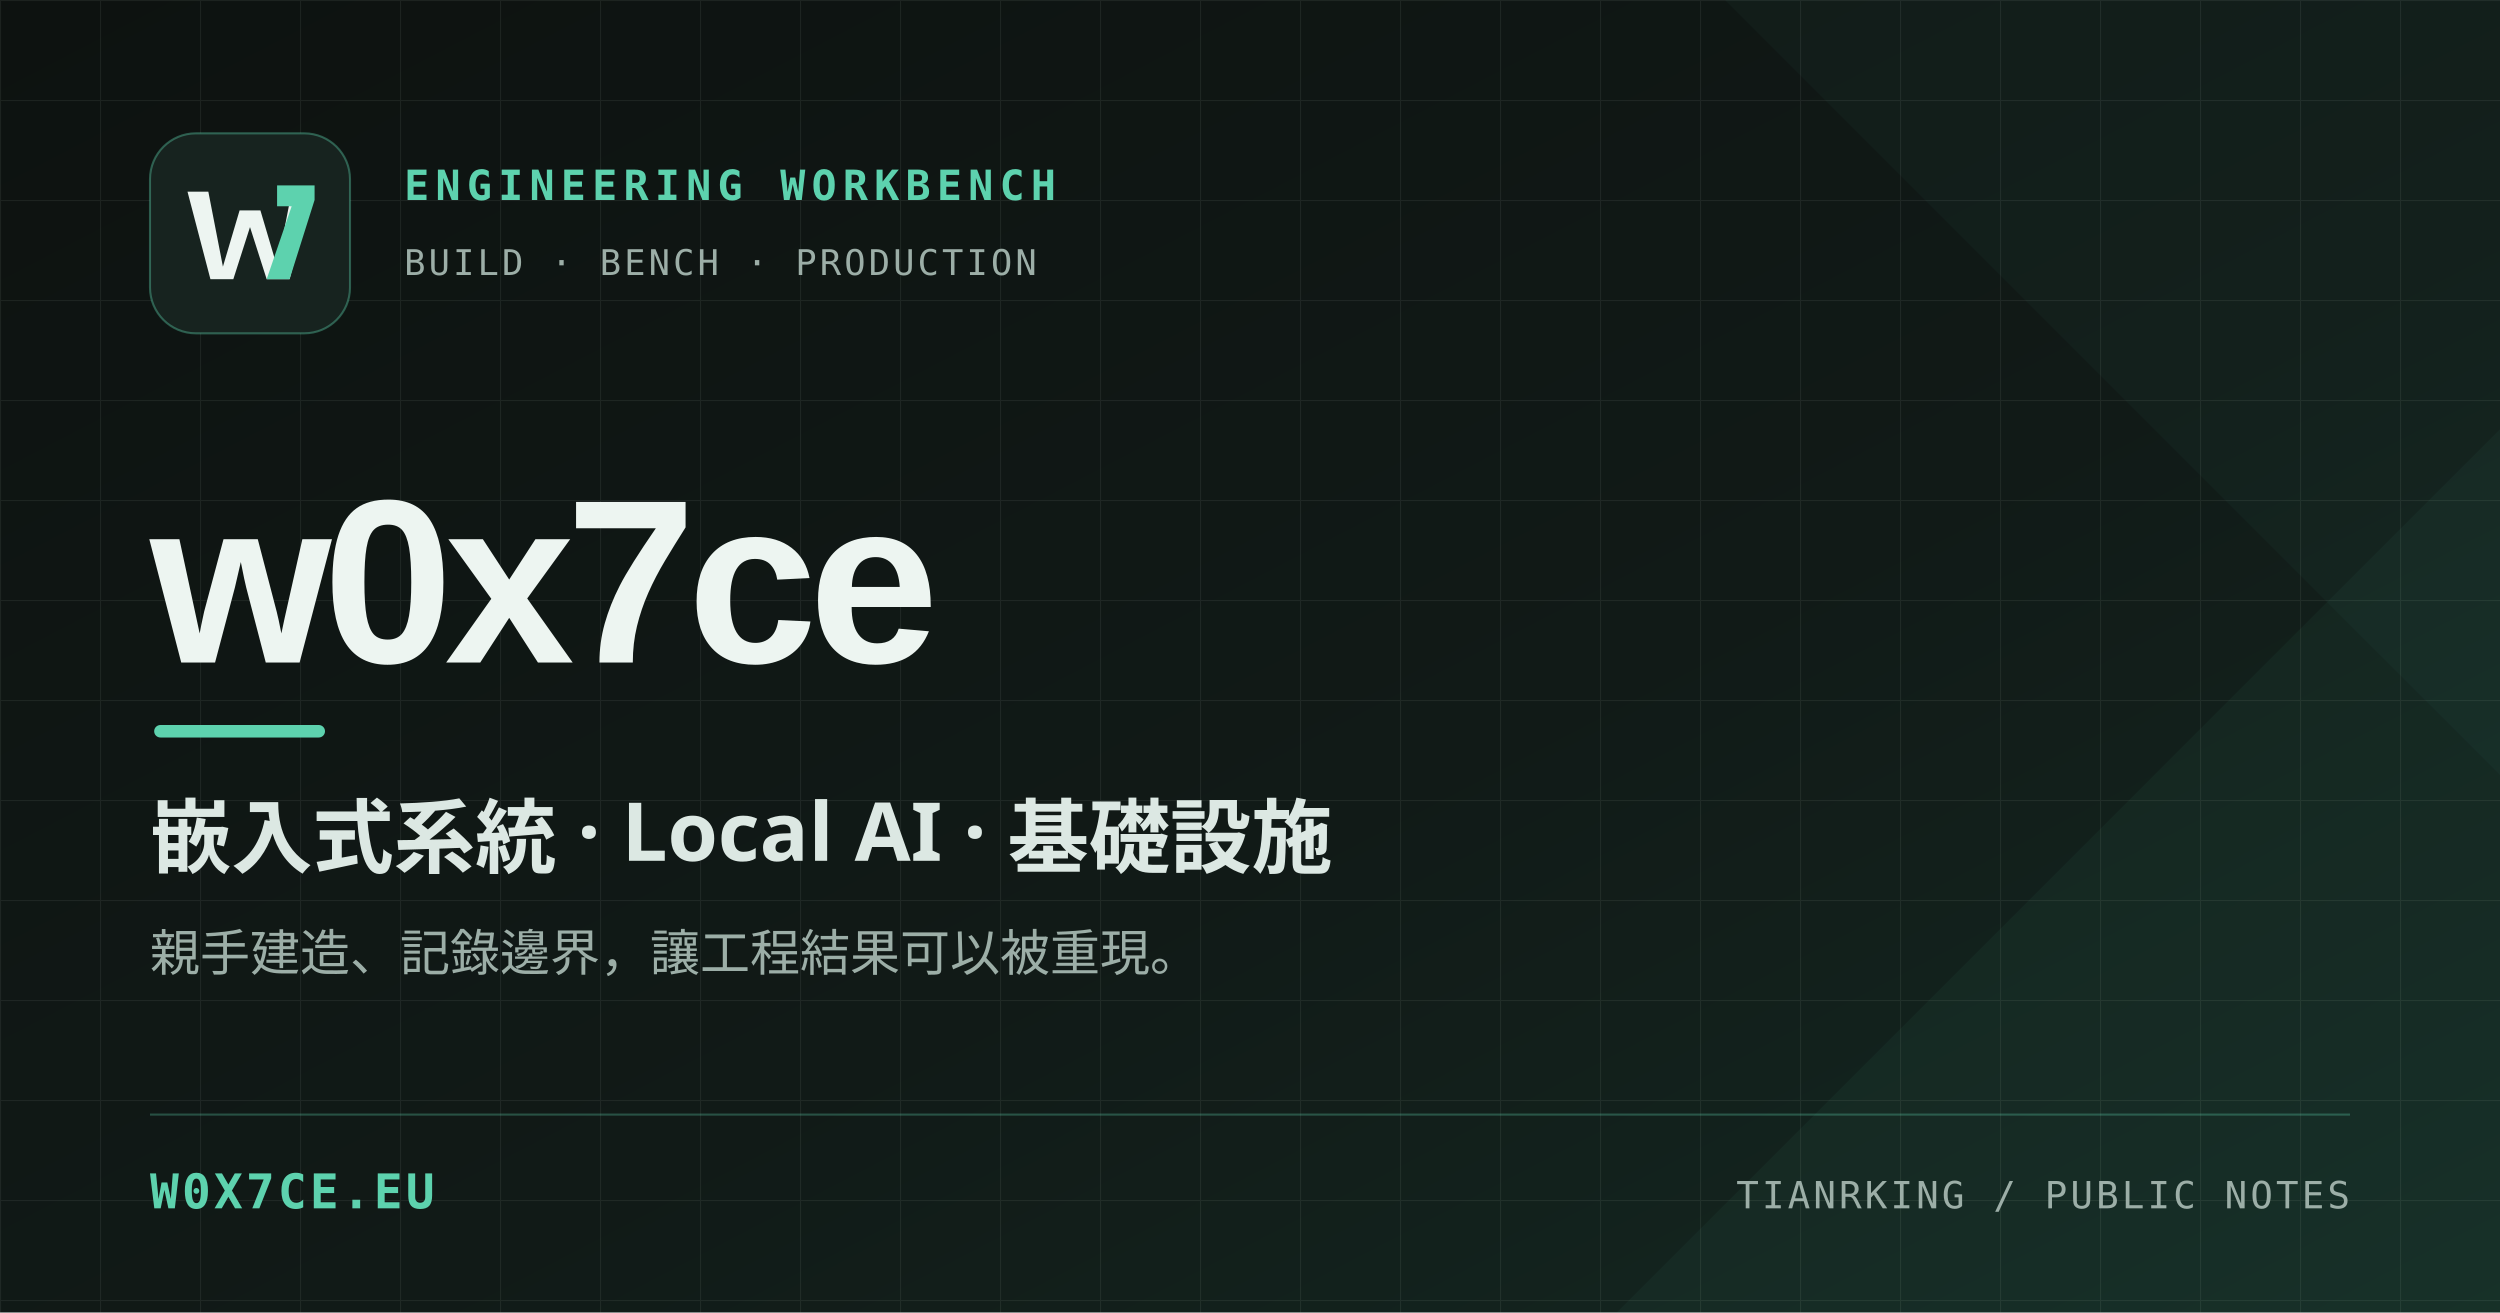
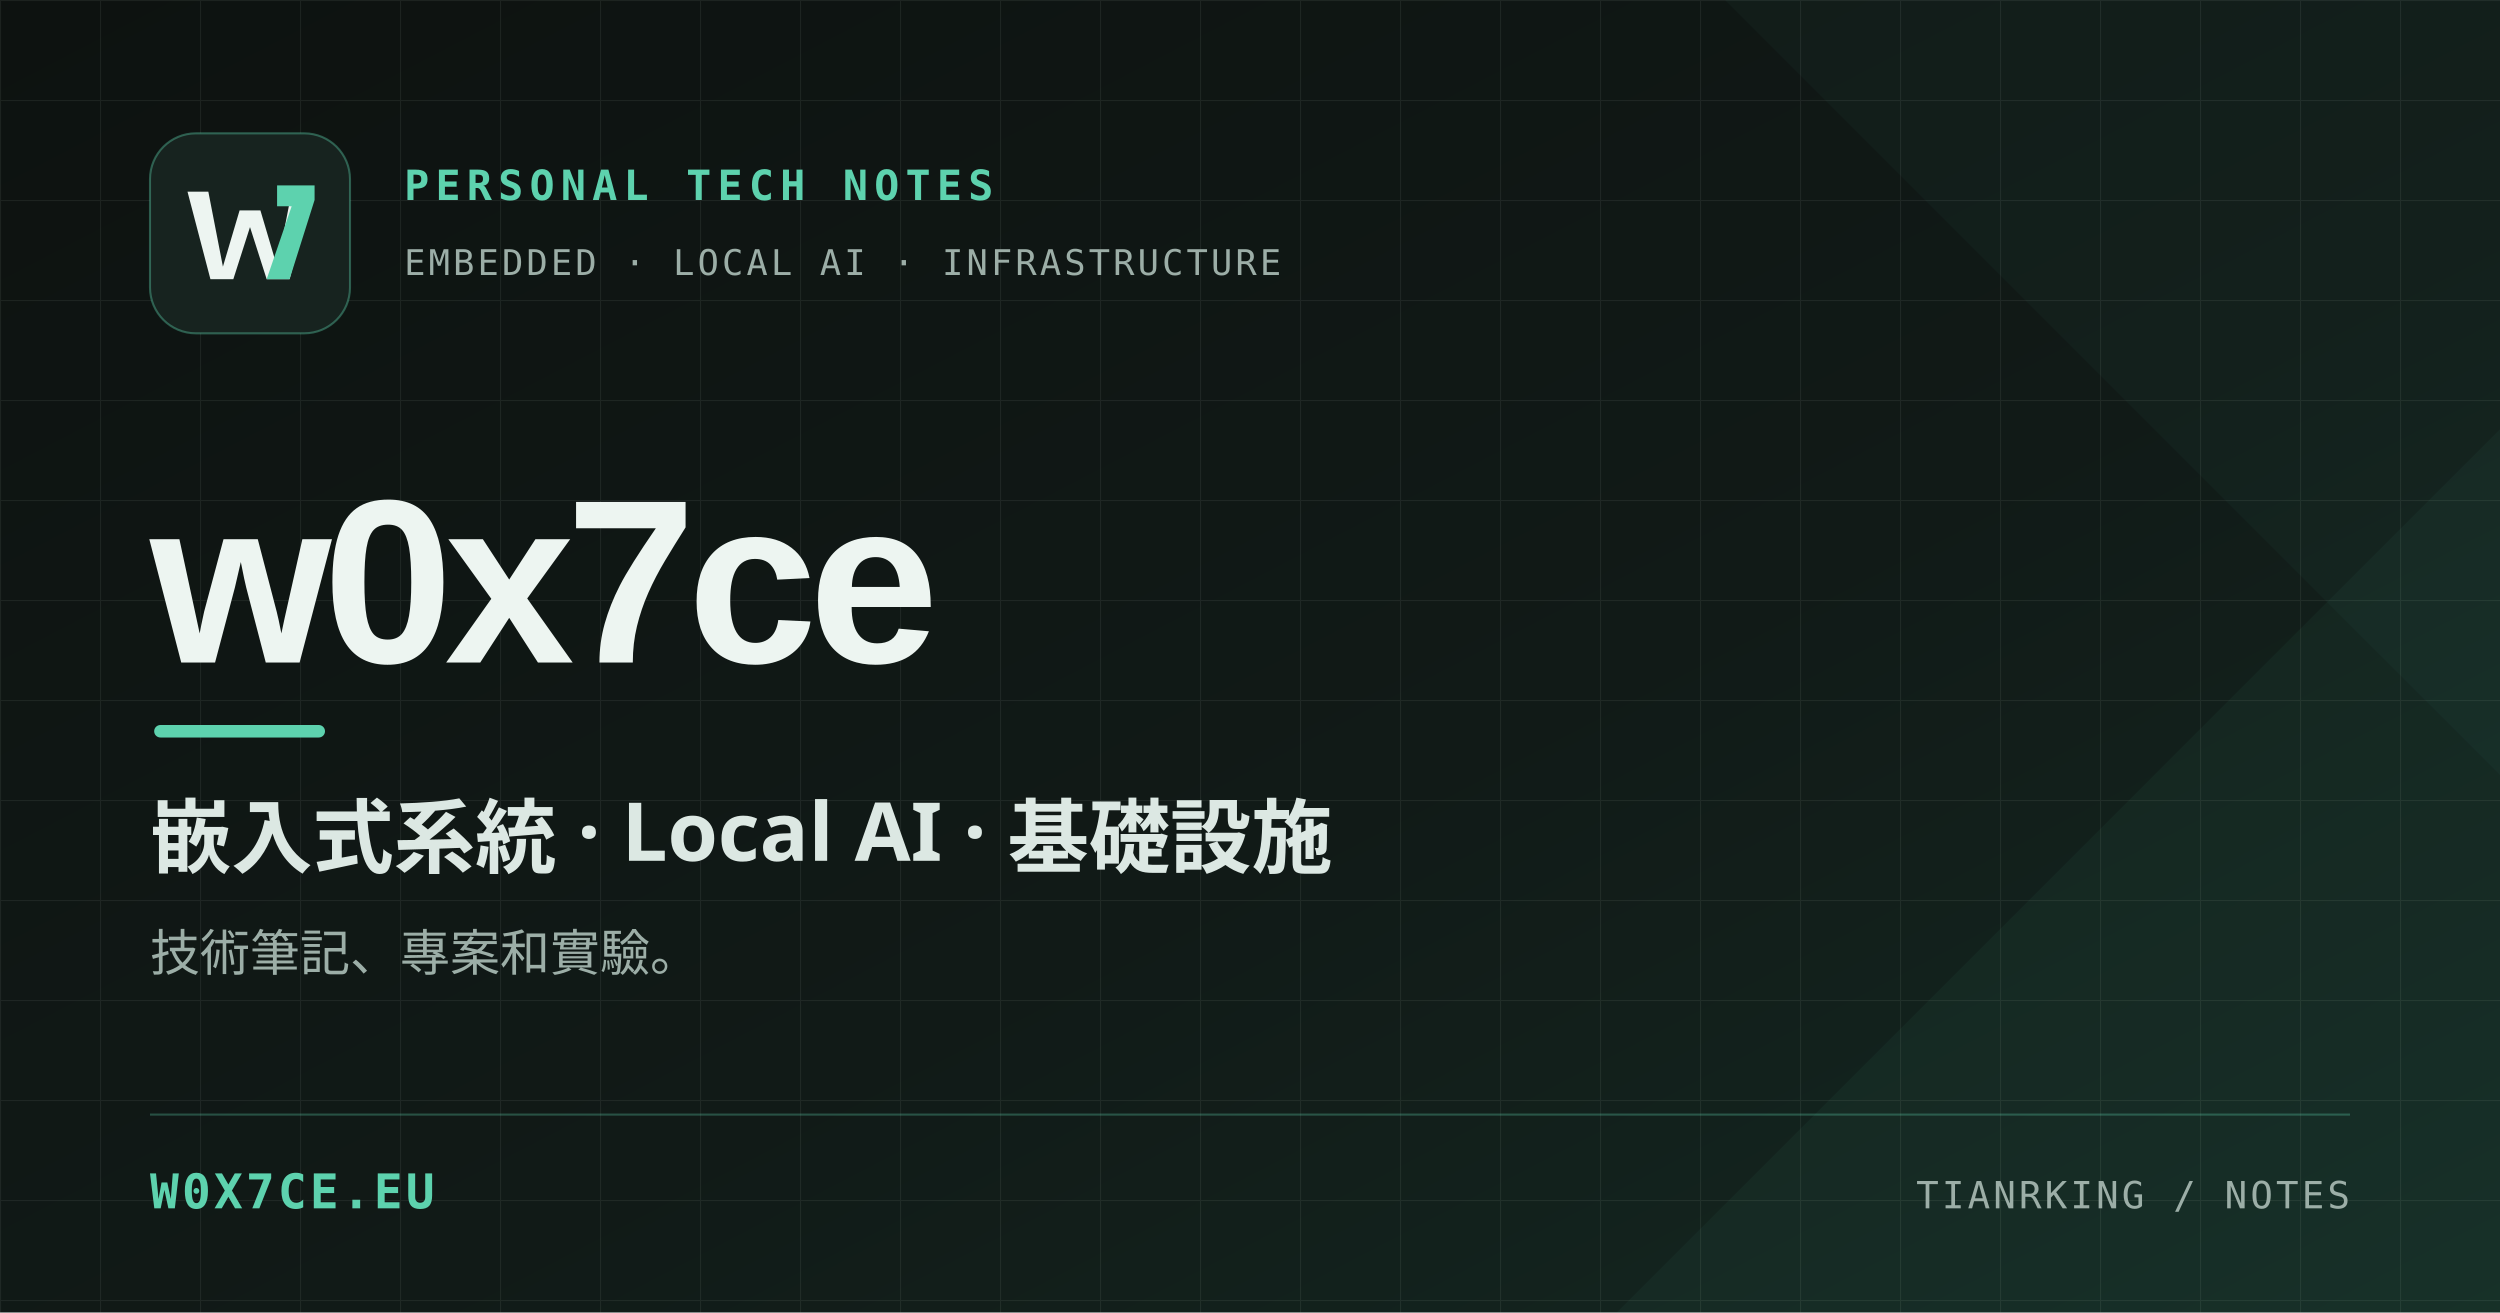
<svg xmlns="http://www.w3.org/2000/svg" width="1200" height="630" viewBox="0 0 1200 630" role="img" aria-labelledby="title desc">
  <defs>
    <linearGradient id="background" x1="0" y1="0" x2="1" y2="1">
      <stop offset="0" stop-color="#0d1210" />
      <stop offset="0.58" stop-color="#111a17" />
      <stop offset="1" stop-color="#142a23" />
    </linearGradient>
    <radialGradient id="glow" cx="0" cy="0" r="1" gradientTransform="translate(1020 80) rotate(135) scale(520 420)">
      <stop offset="0" stop-color="#5dd2ae" stop-opacity="0.3" />
      <stop offset="1" stop-color="#5dd2ae" stop-opacity="0" />
    </radialGradient>
    <pattern id="grid" width="48" height="48" patternUnits="userSpaceOnUse">
      <path d="M48 0H0V48" fill="none" stroke="#edf5f1" stroke-opacity="0.07" />
    </pattern>
  </defs>
  <rect width="1200" height="630" fill="url(#background)" />
  <rect width="1200" height="630" fill="url(#grid)" />
  <rect width="1200" height="630" fill="url(#glow)" />
  <path d="M828 0h372v372L828 0Z" fill="#5dd2ae" fill-opacity="0.035" />
  <path d="M1200 206 776 630h424V206Z" fill="#5dd2ae" fill-opacity="0.045" />
  <g transform="translate(72 64)">
    <rect width="96" height="96" rx="22" fill="#17231f" stroke="#5dd2ae" stroke-opacity="0.38" />
    <path d="M18 28h10l7 36 8-27h10l8 27 7-36h10L67 70H56l-8-25-8 25H29L18 28Z" fill="#edf5f1" />
    <path d="M61 25h18v7L67 70H56l12-35h-7V25Z" fill="#5dd2ae" />
  </g>
-   <text x="194" y="96" fill="#5dd2ae" font-family="Consolas, 'JetBrains Mono', monospace" font-size="20" font-weight="700" letter-spacing="3">ENGINEERING WORKBENCH</text>
-   <text x="194" y="132" fill="#9caea7" font-family="Consolas, 'JetBrains Mono', monospace" font-size="17" letter-spacing="1.5">BUILD · BENCH · PRODUCTION</text>
+   <text x="194" y="96" fill="#5dd2ae" font-family="Consolas, 'JetBrains Mono', monospace" font-size="20" font-weight="700" letter-spacing="3">PERSONAL TECH NOTES</text>
+   <text x="194" y="132" fill="#9caea7" font-family="Consolas, 'JetBrains Mono', monospace" font-size="17" letter-spacing="1.5">EMBEDDED · LOCAL AI · INFRASTRUCTURE</text>
  <text x="72" y="318" fill="#edf5f1" font-family="'Segoe UI', Arial, sans-serif" font-size="112" font-weight="800" letter-spacing="-4">w0x7ce</text>
  <rect x="74" y="348" width="82" height="6" rx="3" fill="#5dd2ae" />
  <text x="72" y="416" fill="#dce8e3" font-family="'Microsoft JhengHei', 'Noto Sans TC', 'Segoe UI', sans-serif" font-size="39" font-weight="600">嵌入式系統 · Local AI · 基礎設施</text>
-   <text x="72" y="466" fill="#9caea7" font-family="'Microsoft JhengHei', 'Noto Sans TC', 'Segoe UI', sans-serif" font-size="24">親手建造、記錄邊界，讓工程結果可以被重現。</text>
+   <text x="72" y="466" fill="#9caea7" font-family="'Microsoft JhengHei', 'Noto Sans TC', 'Segoe UI', sans-serif" font-size="24">技術筆記、專案和實驗。</text>
  <line x1="72" y1="535" x2="1128" y2="535" stroke="#5dd2ae" stroke-opacity="0.3" />
  <text x="72" y="580" fill="#5dd2ae" font-family="Consolas, 'JetBrains Mono', monospace" font-size="23" font-weight="700" letter-spacing="1.5">W0X7CE.EU</text>
-   <text x="1128" y="580" fill="#9caea7" text-anchor="end" font-family="Consolas, 'JetBrains Mono', monospace" font-size="18" letter-spacing="1.5">TIANRKING / PUBLIC NOTES</text>
+   <text x="1128" y="580" fill="#9caea7" text-anchor="end" font-family="Consolas, 'JetBrains Mono', monospace" font-size="18" letter-spacing="1.5">TIANRKING / NOTES</text>
</svg>
